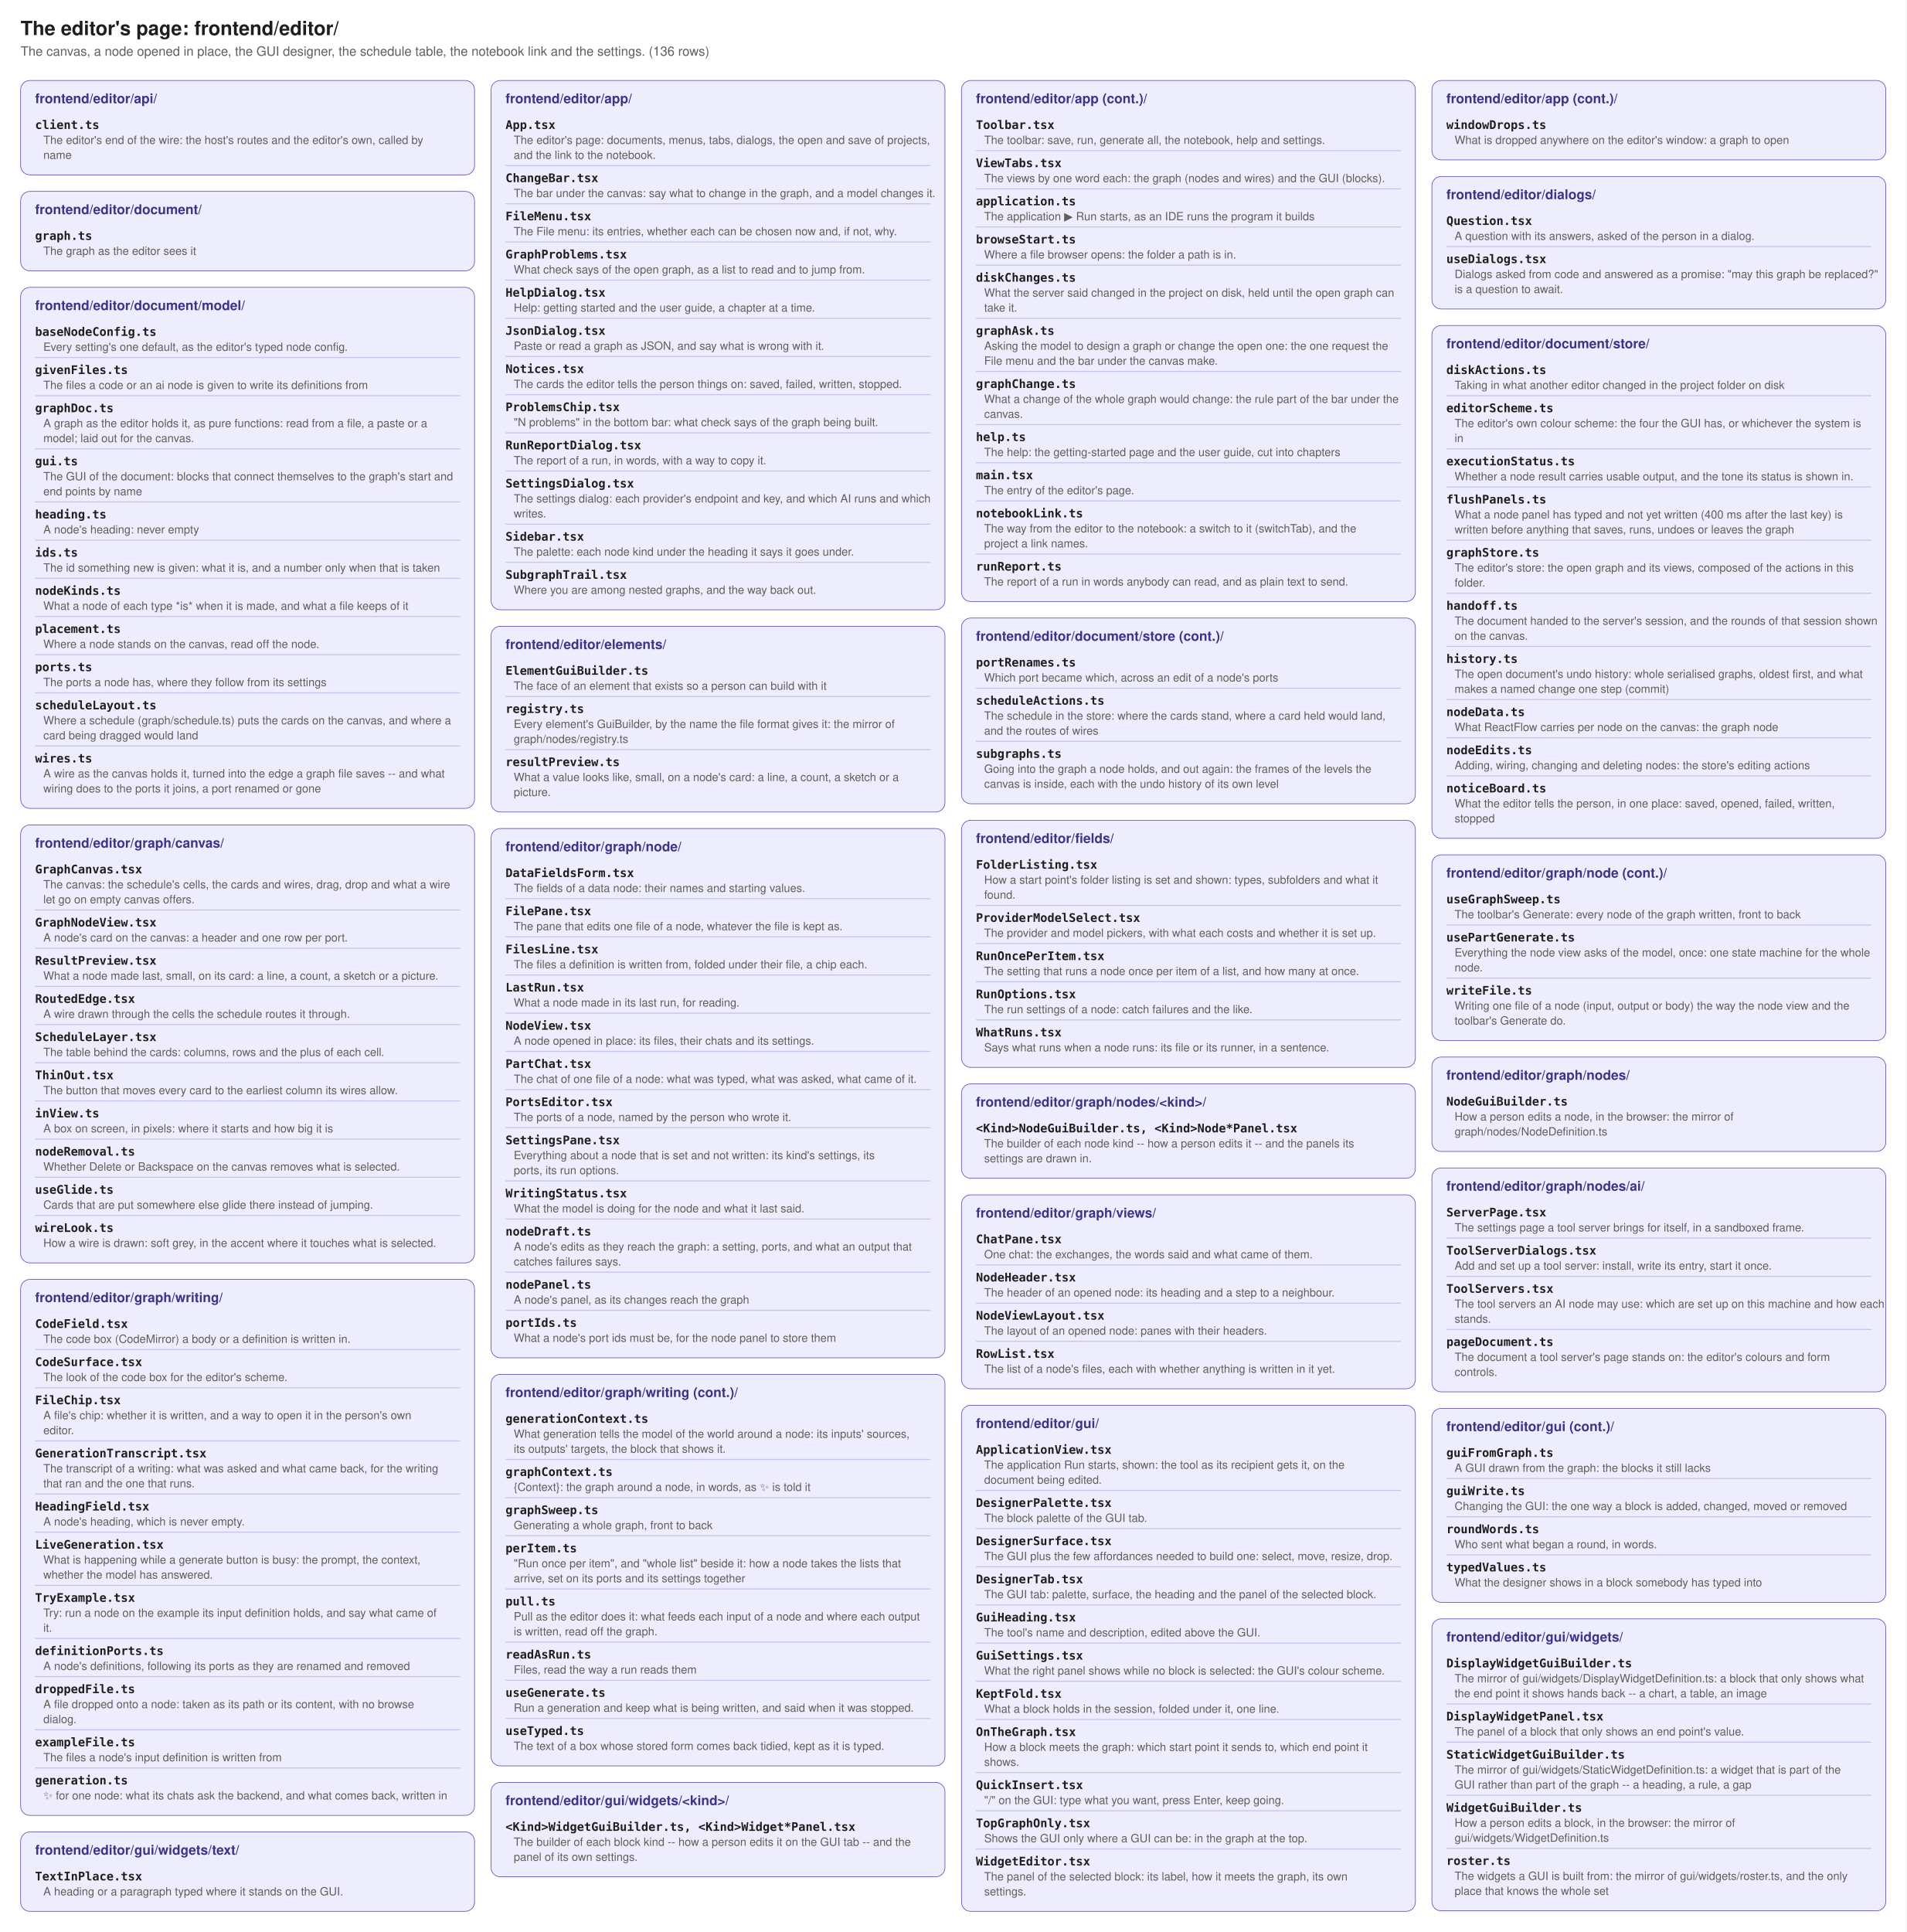
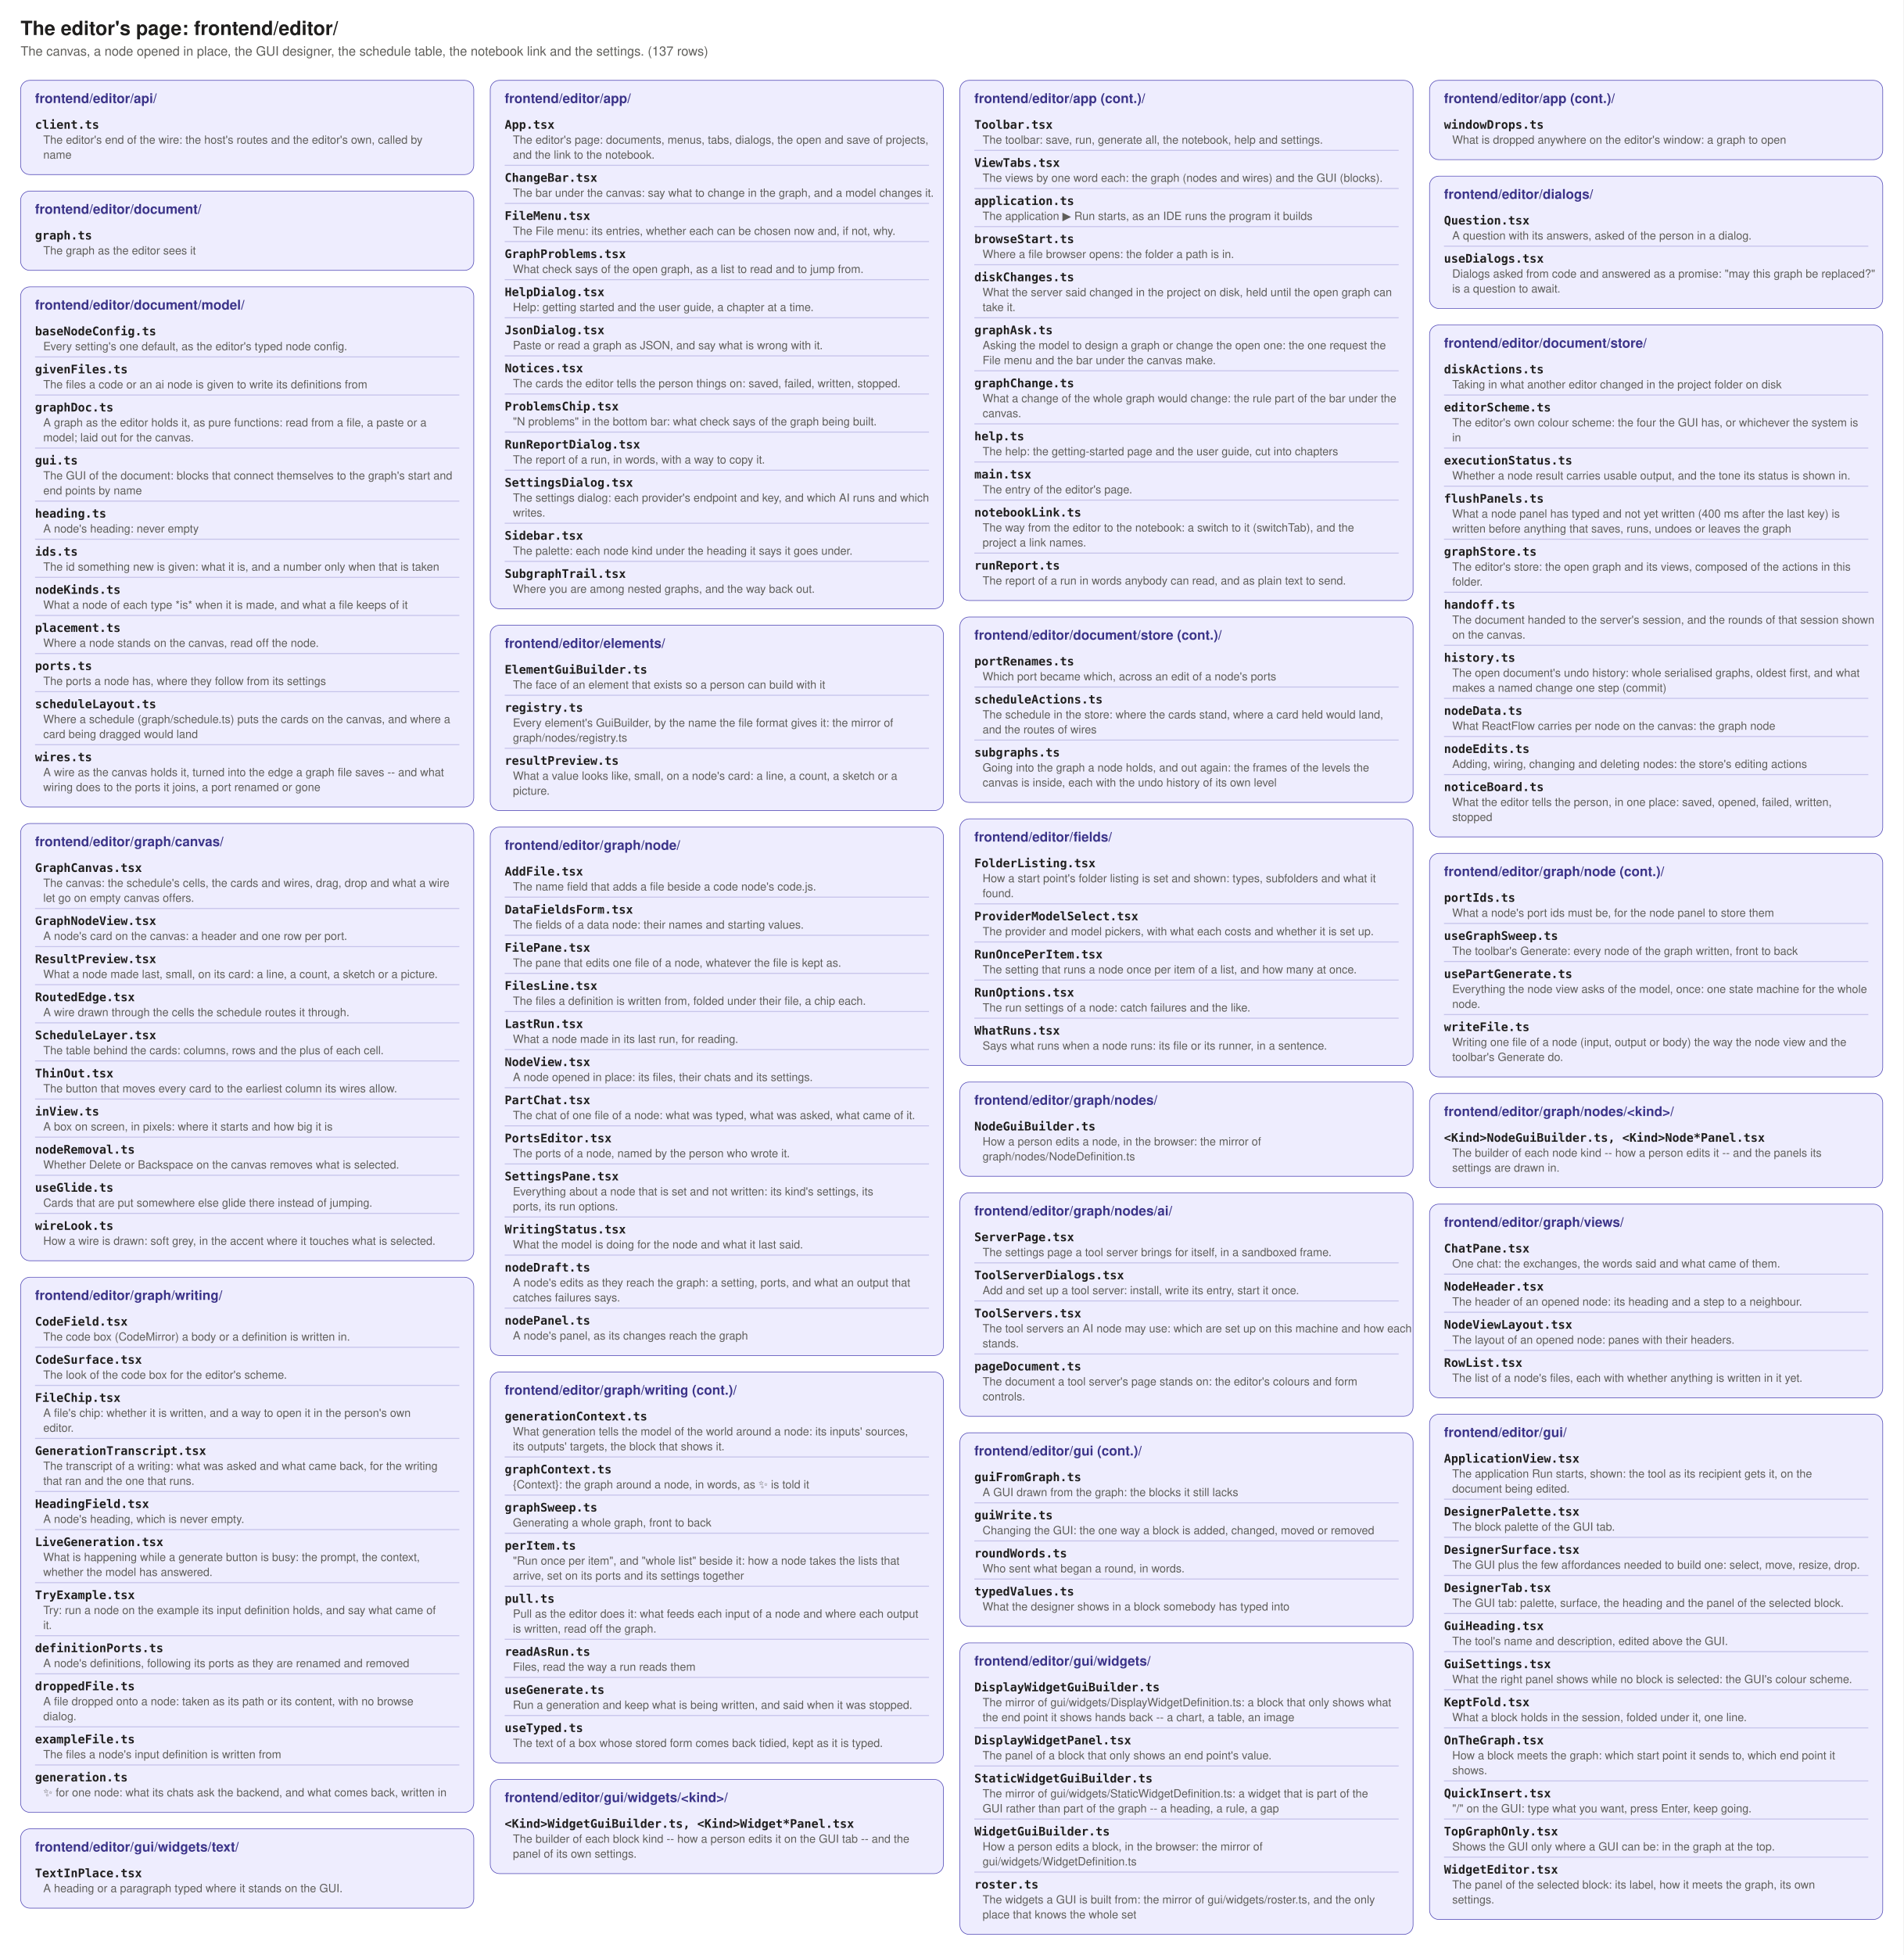
- <svg xmlns="http://www.w3.org/2000/svg" width="1848" viewBox="0 0 1848 1872.5" role="img">
+ <svg xmlns="http://www.w3.org/2000/svg" width="1848" viewBox="0 0 1848 1898" role="img">
  <style>svg{font-family:Segoe UI,Helvetica,Arial,sans-serif}.bg{fill:#ffffff}.h{font-size:19px;font-weight:600;fill:#1f1e1d}.n{font-size:12.5px;fill:#5f5e5a}.d{font-size:13px;font-weight:600;fill:#3C3489}.f{font-family:Consolas,Menlo,monospace;font-size:11.5px;font-weight:600;fill:#1f1e1d}.r{font-size:11px;fill:#5f5e5a}.box{fill:#EEEDFE;stroke:#534AB7;stroke-width:.6}.row{stroke:#534AB7;stroke-opacity:.25}@media (prefers-color-scheme:dark){.bg{fill:#1c1c1a}.h,.f{fill:#e8e6dc}.n,.r{fill:#b4b2a9}.d{fill:#CECBF6}.box{fill:#262624;stroke:#AFA9EC}.row{stroke:#AFA9EC}}</style>
-   <rect class="bg" width="1848" height="1872.5" />
+   <rect class="bg" width="1848" height="1898" />
  <text class="h" x="20" y="34">The editor's page: frontend/editor/</text>
-   <text class="n" x="20" y="54">The canvas, a node opened in place, the GUI designer, the schedule table, the notebook link and the settings. (136 rows)</text>
+   <text class="n" x="20" y="54">The canvas, a node opened in place, the GUI designer, the schedule table, the notebook link and the settings. (137 rows)</text>
  <g>
    <rect class="box" x="20" y="78" width="440" height="91.5" rx="9" />
    <text class="d" x="34" y="100">frontend/editor/api/</text>
    <text class="f" x="34" y="125">client.ts</text>
    <text class="r" x="42" y="139.5">The editor's end of the wire: the host's routes and the editor's own, called by</text>
    <text class="r" x="42" y="154">name</text>
  </g>
  <g>
    <rect class="box" x="476" y="78" width="440" height="513" rx="9" />
    <text class="d" x="490" y="100">frontend/editor/app/</text>
    <text class="f" x="490" y="125">App.tsx</text>
    <text class="r" x="498" y="139.5">The editor's page: documents, menus, tabs, dialogs, the open and save of projects,</text>
    <text class="r" x="498" y="154">and the link to the notebook.</text>
    <line class="row" x1="490" x2="902" y1="160.5" y2="160.5" />
    <text class="f" x="490" y="176.5">ChangeBar.tsx</text>
    <text class="r" x="498" y="191">The bar under the canvas: say what to change in the graph, and a model changes it.</text>
    <line class="row" x1="490" x2="902" y1="197.5" y2="197.5" />
    <text class="f" x="490" y="213.5">FileMenu.tsx</text>
    <text class="r" x="498" y="228">The File menu: its entries, whether each can be chosen now and, if not, why.</text>
    <line class="row" x1="490" x2="902" y1="234.5" y2="234.5" />
    <text class="f" x="490" y="250.5">GraphProblems.tsx</text>
    <text class="r" x="498" y="265">What check says of the open graph, as a list to read and to jump from.</text>
    <line class="row" x1="490" x2="902" y1="271.5" y2="271.5" />
    <text class="f" x="490" y="287.5">HelpDialog.tsx</text>
    <text class="r" x="498" y="302">Help: getting started and the user guide, a chapter at a time.</text>
    <line class="row" x1="490" x2="902" y1="308.5" y2="308.5" />
    <text class="f" x="490" y="324.5">JsonDialog.tsx</text>
    <text class="r" x="498" y="339">Paste or read a graph as JSON, and say what is wrong with it.</text>
    <line class="row" x1="490" x2="902" y1="345.5" y2="345.5" />
    <text class="f" x="490" y="361.5">Notices.tsx</text>
    <text class="r" x="498" y="376">The cards the editor tells the person things on: saved, failed, written, stopped.</text>
    <line class="row" x1="490" x2="902" y1="382.5" y2="382.5" />
    <text class="f" x="490" y="398.5">ProblemsChip.tsx</text>
    <text class="r" x="498" y="413">"N problems" in the bottom bar: what check says of the graph being built.</text>
    <line class="row" x1="490" x2="902" y1="419.5" y2="419.5" />
    <text class="f" x="490" y="435.5">RunReportDialog.tsx</text>
    <text class="r" x="498" y="450">The report of a run, in words, with a way to copy it.</text>
    <line class="row" x1="490" x2="902" y1="456.5" y2="456.5" />
    <text class="f" x="490" y="472.5">SettingsDialog.tsx</text>
    <text class="r" x="498" y="487">The settings dialog: each provider's endpoint and key, and which AI runs and which</text>
    <text class="r" x="498" y="501.5">writes.</text>
    <line class="row" x1="490" x2="902" y1="508" y2="508" />
    <text class="f" x="490" y="524">Sidebar.tsx</text>
    <text class="r" x="498" y="538.5">The palette: each node kind under the heading it says it goes under.</text>
    <line class="row" x1="490" x2="902" y1="545" y2="545" />
    <text class="f" x="490" y="561">SubgraphTrail.tsx</text>
    <text class="r" x="498" y="575.5">Where you are among nested graphs, and the way back out.</text>
  </g>
  <g>
    <rect class="box" x="932" y="78" width="440" height="505" rx="9" />
    <text class="d" x="946" y="100">frontend/editor/app (cont.)/</text>
    <text class="f" x="946" y="125">Toolbar.tsx</text>
    <text class="r" x="954" y="139.5">The toolbar: save, run, generate all, the notebook, help and settings.</text>
    <line class="row" x1="946" x2="1358" y1="146" y2="146" />
    <text class="f" x="946" y="162">ViewTabs.tsx</text>
    <text class="r" x="954" y="176.5">The views by one word each: the graph (nodes and wires) and the GUI (blocks).</text>
    <line class="row" x1="946" x2="1358" y1="183" y2="183" />
    <text class="f" x="946" y="199">application.ts</text>
    <text class="r" x="954" y="213.5">The application ▶ Run starts, as an IDE runs the program it builds</text>
    <line class="row" x1="946" x2="1358" y1="220" y2="220" />
    <text class="f" x="946" y="236">browseStart.ts</text>
    <text class="r" x="954" y="250.5">Where a file browser opens: the folder a path is in.</text>
    <line class="row" x1="946" x2="1358" y1="257" y2="257" />
    <text class="f" x="946" y="273">diskChanges.ts</text>
    <text class="r" x="954" y="287.5">What the server said changed in the project on disk, held until the open graph can</text>
    <text class="r" x="954" y="302">take it.</text>
    <line class="row" x1="946" x2="1358" y1="308.5" y2="308.5" />
    <text class="f" x="946" y="324.5">graphAsk.ts</text>
    <text class="r" x="954" y="339">Asking the model to design a graph or change the open one: the one request the</text>
    <text class="r" x="954" y="353.5">File menu and the bar under the canvas make.</text>
    <line class="row" x1="946" x2="1358" y1="360" y2="360" />
    <text class="f" x="946" y="376">graphChange.ts</text>
    <text class="r" x="954" y="390.5">What a change of the whole graph would change: the rule part of the bar under the</text>
    <text class="r" x="954" y="405">canvas.</text>
    <line class="row" x1="946" x2="1358" y1="411.5" y2="411.5" />
    <text class="f" x="946" y="427.5">help.ts</text>
    <text class="r" x="954" y="442">The help: the getting-started page and the user guide, cut into chapters</text>
    <line class="row" x1="946" x2="1358" y1="448.5" y2="448.5" />
    <text class="f" x="946" y="464.5">main.tsx</text>
    <text class="r" x="954" y="479">The entry of the editor's page.</text>
    <line class="row" x1="946" x2="1358" y1="485.5" y2="485.5" />
    <text class="f" x="946" y="501.5">notebookLink.ts</text>
    <text class="r" x="954" y="516">The way from the editor to the notebook: a switch to it (switchTab), and the</text>
    <text class="r" x="954" y="530.5">project a link names.</text>
    <line class="row" x1="946" x2="1358" y1="537" y2="537" />
    <text class="f" x="946" y="553">runReport.ts</text>
    <text class="r" x="954" y="567.5">The report of a run in words anybody can read, and as plain text to send.</text>
  </g>
  <g>
    <rect class="box" x="1388" y="78" width="440" height="77" rx="9" />
    <text class="d" x="1402" y="100">frontend/editor/app (cont.)/</text>
    <text class="f" x="1402" y="125">windowDrops.ts</text>
    <text class="r" x="1410" y="139.5">What is dropped anywhere on the editor's window: a graph to open</text>
  </g>
  <g>
    <rect class="box" x="1388" y="171" width="440" height="128.5" rx="9" />
    <text class="d" x="1402" y="193">frontend/editor/dialogs/</text>
    <text class="f" x="1402" y="218">Question.tsx</text>
    <text class="r" x="1410" y="232.5">A question with its answers, asked of the person in a dialog.</text>
    <line class="row" x1="1402" x2="1814" y1="239" y2="239" />
    <text class="f" x="1402" y="255">useDialogs.tsx</text>
    <text class="r" x="1410" y="269.5">Dialogs asked from code and answered as a promise: "may this graph be replaced?"</text>
    <text class="r" x="1410" y="284">is a question to await.</text>
  </g>
  <g>
    <rect class="box" x="20" y="185.5" width="440" height="77" rx="9" />
    <text class="d" x="34" y="207.5">frontend/editor/document/</text>
    <text class="f" x="34" y="232.5">graph.ts</text>
    <text class="r" x="42" y="247">The graph as the editor sees it</text>
  </g>
  <g>
    <rect class="box" x="20" y="278.5" width="440" height="505" rx="9" />
    <text class="d" x="34" y="300.5">frontend/editor/document/model/</text>
    <text class="f" x="34" y="325.5">baseNodeConfig.ts</text>
    <text class="r" x="42" y="340">Every setting's one default, as the editor's typed node config.</text>
    <line class="row" x1="34" x2="446" y1="346.5" y2="346.5" />
    <text class="f" x="34" y="362.5">givenFiles.ts</text>
    <text class="r" x="42" y="377">The files a code or an ai node is given to write its definitions from</text>
    <line class="row" x1="34" x2="446" y1="383.5" y2="383.5" />
    <text class="f" x="34" y="399.5">graphDoc.ts</text>
    <text class="r" x="42" y="414">A graph as the editor holds it, as pure functions: read from a file, a paste or a</text>
    <text class="r" x="42" y="428.5">model; laid out for the canvas.</text>
    <line class="row" x1="34" x2="446" y1="435" y2="435" />
    <text class="f" x="34" y="451">gui.ts</text>
    <text class="r" x="42" y="465.5">The GUI of the document: blocks that connect themselves to the graph's start and</text>
    <text class="r" x="42" y="480">end points by name</text>
    <line class="row" x1="34" x2="446" y1="486.5" y2="486.5" />
    <text class="f" x="34" y="502.5">heading.ts</text>
    <text class="r" x="42" y="517">A node's heading: never empty</text>
    <line class="row" x1="34" x2="446" y1="523.5" y2="523.5" />
    <text class="f" x="34" y="539.5">ids.ts</text>
    <text class="r" x="42" y="554">The id something new is given: what it is, and a number only when that is taken</text>
    <line class="row" x1="34" x2="446" y1="560.5" y2="560.5" />
    <text class="f" x="34" y="576.5">nodeKinds.ts</text>
    <text class="r" x="42" y="591">What a node of each type *is* when it is made, and what a file keeps of it</text>
    <line class="row" x1="34" x2="446" y1="597.5" y2="597.5" />
    <text class="f" x="34" y="613.5">placement.ts</text>
    <text class="r" x="42" y="628">Where a node stands on the canvas, read off the node.</text>
    <line class="row" x1="34" x2="446" y1="634.5" y2="634.5" />
    <text class="f" x="34" y="650.5">ports.ts</text>
    <text class="r" x="42" y="665">The ports a node has, where they follow from its settings</text>
    <line class="row" x1="34" x2="446" y1="671.5" y2="671.5" />
    <text class="f" x="34" y="687.5">scheduleLayout.ts</text>
    <text class="r" x="42" y="702">Where a schedule (graph/schedule.ts) puts the cards on the canvas, and where a</text>
    <text class="r" x="42" y="716.5">card being dragged would land</text>
    <line class="row" x1="34" x2="446" y1="723" y2="723" />
    <text class="f" x="34" y="739">wires.ts</text>
    <text class="r" x="42" y="753.5">A wire as the canvas holds it, turned into the edge a graph file saves -- and what</text>
    <text class="r" x="42" y="768">wiring does to the ports it joins, a port renamed or gone</text>
  </g>
  <g>
    <rect class="box" x="1388" y="315.5" width="440" height="497" rx="9" />
    <text class="d" x="1402" y="337.5">frontend/editor/document/store/</text>
    <text class="f" x="1402" y="362.5">diskActions.ts</text>
    <text class="r" x="1410" y="377">Taking in what another editor changed in the project folder on disk</text>
    <line class="row" x1="1402" x2="1814" y1="383.5" y2="383.5" />
    <text class="f" x="1402" y="399.5">editorScheme.ts</text>
    <text class="r" x="1410" y="414">The editor's own colour scheme: the four the GUI has, or whichever the system is</text>
    <text class="r" x="1410" y="428.5">in</text>
    <line class="row" x1="1402" x2="1814" y1="435" y2="435" />
    <text class="f" x="1402" y="451">executionStatus.ts</text>
    <text class="r" x="1410" y="465.5">Whether a node result carries usable output, and the tone its status is shown in.</text>
    <line class="row" x1="1402" x2="1814" y1="472" y2="472" />
    <text class="f" x="1402" y="488">flushPanels.ts</text>
    <text class="r" x="1410" y="502.5">What a node panel has typed and not yet written (400 ms after the last key) is</text>
    <text class="r" x="1410" y="517">written before anything that saves, runs, undoes or leaves the graph</text>
    <line class="row" x1="1402" x2="1814" y1="523.5" y2="523.5" />
    <text class="f" x="1402" y="539.5">graphStore.ts</text>
    <text class="r" x="1410" y="554">The editor's store: the open graph and its views, composed of the actions in this</text>
    <text class="r" x="1410" y="568.5">folder.</text>
    <line class="row" x1="1402" x2="1814" y1="575" y2="575" />
    <text class="f" x="1402" y="591">handoff.ts</text>
    <text class="r" x="1410" y="605.5">The document handed to the server's session, and the rounds of that session shown</text>
    <text class="r" x="1410" y="620">on the canvas.</text>
    <line class="row" x1="1402" x2="1814" y1="626.5" y2="626.5" />
    <text class="f" x="1402" y="642.5">history.ts</text>
    <text class="r" x="1410" y="657">The open document's undo history: whole serialised graphs, oldest first, and what</text>
    <text class="r" x="1410" y="671.5">makes a named change one step (commit)</text>
    <line class="row" x1="1402" x2="1814" y1="678" y2="678" />
    <text class="f" x="1402" y="694">nodeData.ts</text>
    <text class="r" x="1410" y="708.5">What ReactFlow carries per node on the canvas: the graph node</text>
    <line class="row" x1="1402" x2="1814" y1="715" y2="715" />
    <text class="f" x="1402" y="731">nodeEdits.ts</text>
    <text class="r" x="1410" y="745.5">Adding, wiring, changing and deleting nodes: the store's editing actions</text>
    <line class="row" x1="1402" x2="1814" y1="752" y2="752" />
    <text class="f" x="1402" y="768">noticeBoard.ts</text>
    <text class="r" x="1410" y="782.5">What the editor tells the person, in one place: saved, opened, failed, written,</text>
    <text class="r" x="1410" y="797">stopped</text>
  </g>
  <g>
    <rect class="box" x="932" y="599" width="440" height="180" rx="9" />
    <text class="d" x="946" y="621">frontend/editor/document/store (cont.)/</text>
    <text class="f" x="946" y="646">portRenames.ts</text>
    <text class="r" x="954" y="660.5">Which port became which, across an edit of a node's ports</text>
    <line class="row" x1="946" x2="1358" y1="667" y2="667" />
    <text class="f" x="946" y="683">scheduleActions.ts</text>
    <text class="r" x="954" y="697.5">The schedule in the store: where the cards stand, where a card held would land,</text>
    <text class="r" x="954" y="712">and the routes of wires</text>
    <line class="row" x1="946" x2="1358" y1="718.5" y2="718.5" />
    <text class="f" x="946" y="734.5">subgraphs.ts</text>
    <text class="r" x="954" y="749">Going into the graph a node holds, and out again: the frames of the levels the</text>
    <text class="r" x="954" y="763.5">canvas is inside, each with the undo history of its own level</text>
  </g>
  <g>
    <rect class="box" x="476" y="607" width="440" height="180" rx="9" />
    <text class="d" x="490" y="629">frontend/editor/elements/</text>
    <text class="f" x="490" y="654">ElementGuiBuilder.ts</text>
    <text class="r" x="498" y="668.5">The face of an element that exists so a person can build with it</text>
    <line class="row" x1="490" x2="902" y1="675" y2="675" />
    <text class="f" x="490" y="691">registry.ts</text>
    <text class="r" x="498" y="705.5">Every element's GuiBuilder, by the name the file format gives it: the mirror of</text>
    <text class="r" x="498" y="720">graph/nodes/registry.ts</text>
    <line class="row" x1="490" x2="902" y1="726.5" y2="726.5" />
    <text class="f" x="490" y="742.5">resultPreview.ts</text>
    <text class="r" x="498" y="757">What a value looks like, small, on a node's card: a line, a count, a sketch or a</text>
    <text class="r" x="498" y="771.5">picture.</text>
  </g>
  <g>
    <rect class="box" x="932" y="795" width="440" height="239.5" rx="9" />
    <text class="d" x="946" y="817">frontend/editor/fields/</text>
    <text class="f" x="946" y="842">FolderListing.tsx</text>
    <text class="r" x="954" y="856.5">How a start point's folder listing is set and shown: types, subfolders and what it</text>
    <text class="r" x="954" y="871">found.</text>
    <line class="row" x1="946" x2="1358" y1="877.5" y2="877.5" />
    <text class="f" x="946" y="893.5">ProviderModelSelect.tsx</text>
    <text class="r" x="954" y="908">The provider and model pickers, with what each costs and whether it is set up.</text>
    <line class="row" x1="946" x2="1358" y1="914.5" y2="914.5" />
    <text class="f" x="946" y="930.5">RunOncePerItem.tsx</text>
    <text class="r" x="954" y="945">The setting that runs a node once per item of a list, and how many at once.</text>
    <line class="row" x1="946" x2="1358" y1="951.5" y2="951.5" />
    <text class="f" x="946" y="967.5">RunOptions.tsx</text>
    <text class="r" x="954" y="982">The run settings of a node: catch failures and the like.</text>
    <line class="row" x1="946" x2="1358" y1="988.5" y2="988.5" />
    <text class="f" x="946" y="1004.5">WhatRuns.tsx</text>
    <text class="r" x="954" y="1019">Says what runs when a node runs: its file or its runner, in a sentence.</text>
  </g>
  <g>
    <rect class="box" x="20" y="799.5" width="440" height="424.5" rx="9" />
    <text class="d" x="34" y="821.5">frontend/editor/graph/canvas/</text>
    <text class="f" x="34" y="846.5">GraphCanvas.tsx</text>
    <text class="r" x="42" y="861">The canvas: the schedule's cells, the cards and wires, drag, drop and what a wire</text>
    <text class="r" x="42" y="875.5">let go on empty canvas offers.</text>
    <line class="row" x1="34" x2="446" y1="882" y2="882" />
    <text class="f" x="34" y="898">GraphNodeView.tsx</text>
    <text class="r" x="42" y="912.5">A node's card on the canvas: a header and one row per port.</text>
    <line class="row" x1="34" x2="446" y1="919" y2="919" />
    <text class="f" x="34" y="935">ResultPreview.tsx</text>
    <text class="r" x="42" y="949.5">What a node made last, small, on its card: a line, a count, a sketch or a picture.</text>
    <line class="row" x1="34" x2="446" y1="956" y2="956" />
    <text class="f" x="34" y="972">RoutedEdge.tsx</text>
    <text class="r" x="42" y="986.5">A wire drawn through the cells the schedule routes it through.</text>
    <line class="row" x1="34" x2="446" y1="993" y2="993" />
    <text class="f" x="34" y="1009">ScheduleLayer.tsx</text>
    <text class="r" x="42" y="1023.5">The table behind the cards: columns, rows and the plus of each cell.</text>
    <line class="row" x1="34" x2="446" y1="1030" y2="1030" />
    <text class="f" x="34" y="1046">ThinOut.tsx</text>
    <text class="r" x="42" y="1060.5">The button that moves every card to the earliest column its wires allow.</text>
    <line class="row" x1="34" x2="446" y1="1067" y2="1067" />
    <text class="f" x="34" y="1083">inView.ts</text>
    <text class="r" x="42" y="1097.5">A box on screen, in pixels: where it starts and how big it is</text>
    <line class="row" x1="34" x2="446" y1="1104" y2="1104" />
    <text class="f" x="34" y="1120">nodeRemoval.ts</text>
    <text class="r" x="42" y="1134.5">Whether Delete or Backspace on the canvas removes what is selected.</text>
    <line class="row" x1="34" x2="446" y1="1141" y2="1141" />
    <text class="f" x="34" y="1157">useGlide.ts</text>
    <text class="r" x="42" y="1171.5">Cards that are put somewhere else glide there instead of jumping.</text>
    <line class="row" x1="34" x2="446" y1="1178" y2="1178" />
    <text class="f" x="34" y="1194">wireLook.ts</text>
    <text class="r" x="42" y="1208.5">How a wire is drawn: soft grey, in the accent where it touches what is selected.</text>
  </g>
  <g>
    <rect class="box" x="476" y="803" width="440" height="513" rx="9" />
    <text class="d" x="490" y="825">frontend/editor/graph/node/</text>
-     <text class="f" x="490" y="850">DataFieldsForm.tsx</text>
-     <text class="r" x="498" y="864.5">The fields of a data node: their names and starting values.</text>
+     <text class="f" x="490" y="850">AddFile.tsx</text>
+     <text class="r" x="498" y="864.5">The name field that adds a file beside a code node's code.js.</text>
    <line class="row" x1="490" x2="902" y1="871" y2="871" />
-     <text class="f" x="490" y="887">FilePane.tsx</text>
-     <text class="r" x="498" y="901.5">The pane that edits one file of a node, whatever the file is kept as.</text>
+     <text class="f" x="490" y="887">DataFieldsForm.tsx</text>
+     <text class="r" x="498" y="901.5">The fields of a data node: their names and starting values.</text>
    <line class="row" x1="490" x2="902" y1="908" y2="908" />
-     <text class="f" x="490" y="924">FilesLine.tsx</text>
-     <text class="r" x="498" y="938.5">The files a definition is written from, folded under their file, a chip each.</text>
+     <text class="f" x="490" y="924">FilePane.tsx</text>
+     <text class="r" x="498" y="938.5">The pane that edits one file of a node, whatever the file is kept as.</text>
    <line class="row" x1="490" x2="902" y1="945" y2="945" />
-     <text class="f" x="490" y="961">LastRun.tsx</text>
-     <text class="r" x="498" y="975.5">What a node made in its last run, for reading.</text>
+     <text class="f" x="490" y="961">FilesLine.tsx</text>
+     <text class="r" x="498" y="975.5">The files a definition is written from, folded under their file, a chip each.</text>
    <line class="row" x1="490" x2="902" y1="982" y2="982" />
-     <text class="f" x="490" y="998">NodeView.tsx</text>
-     <text class="r" x="498" y="1012.5">A node opened in place: its files, their chats and its settings.</text>
+     <text class="f" x="490" y="998">LastRun.tsx</text>
+     <text class="r" x="498" y="1012.5">What a node made in its last run, for reading.</text>
    <line class="row" x1="490" x2="902" y1="1019" y2="1019" />
-     <text class="f" x="490" y="1035">PartChat.tsx</text>
-     <text class="r" x="498" y="1049.5">The chat of one file of a node: what was typed, what was asked, what came of it.</text>
+     <text class="f" x="490" y="1035">NodeView.tsx</text>
+     <text class="r" x="498" y="1049.5">A node opened in place: its files, their chats and its settings.</text>
    <line class="row" x1="490" x2="902" y1="1056" y2="1056" />
-     <text class="f" x="490" y="1072">PortsEditor.tsx</text>
-     <text class="r" x="498" y="1086.5">The ports of a node, named by the person who wrote it.</text>
+     <text class="f" x="490" y="1072">PartChat.tsx</text>
+     <text class="r" x="498" y="1086.5">The chat of one file of a node: what was typed, what was asked, what came of it.</text>
    <line class="row" x1="490" x2="902" y1="1093" y2="1093" />
-     <text class="f" x="490" y="1109">SettingsPane.tsx</text>
-     <text class="r" x="498" y="1123.5">Everything about a node that is set and not written: its kind's settings, its</text>
-     <text class="r" x="498" y="1138">ports, its run options.</text>
-     <line class="row" x1="490" x2="902" y1="1144.5" y2="1144.5" />
-     <text class="f" x="490" y="1160.5">WritingStatus.tsx</text>
-     <text class="r" x="498" y="1175">What the model is doing for the node and what it last said.</text>
+     <text class="f" x="490" y="1109">PortsEditor.tsx</text>
+     <text class="r" x="498" y="1123.5">The ports of a node, named by the person who wrote it.</text>
+     <line class="row" x1="490" x2="902" y1="1130" y2="1130" />
+     <text class="f" x="490" y="1146">SettingsPane.tsx</text>
+     <text class="r" x="498" y="1160.5">Everything about a node that is set and not written: its kind's settings, its</text>
+     <text class="r" x="498" y="1175">ports, its run options.</text>
    <line class="row" x1="490" x2="902" y1="1181.5" y2="1181.5" />
-     <text class="f" x="490" y="1197.5">nodeDraft.ts</text>
-     <text class="r" x="498" y="1212">A node's edits as they reach the graph: a setting, ports, and what an output that</text>
-     <text class="r" x="498" y="1226.5">catches failures says.</text>
-     <line class="row" x1="490" x2="902" y1="1233" y2="1233" />
-     <text class="f" x="490" y="1249">nodePanel.ts</text>
-     <text class="r" x="498" y="1263.5">A node's panel, as its changes reach the graph</text>
+     <text class="f" x="490" y="1197.5">WritingStatus.tsx</text>
+     <text class="r" x="498" y="1212">What the model is doing for the node and what it last said.</text>
+     <line class="row" x1="490" x2="902" y1="1218.5" y2="1218.5" />
+     <text class="f" x="490" y="1234.5">nodeDraft.ts</text>
+     <text class="r" x="498" y="1249">A node's edits as they reach the graph: a setting, ports, and what an output that</text>
+     <text class="r" x="498" y="1263.5">catches failures says.</text>
    <line class="row" x1="490" x2="902" y1="1270" y2="1270" />
-     <text class="f" x="490" y="1286">portIds.ts</text>
-     <text class="r" x="498" y="1300.5">What a node's port ids must be, for the node panel to store them</text>
-   </g>
-   <g>
-     <rect class="box" x="1388" y="828.5" width="440" height="180" rx="9" />
+     <text class="f" x="490" y="1286">nodePanel.ts</text>
+     <text class="r" x="498" y="1300.5">A node's panel, as its changes reach the graph</text>
+   </g>
+   <g>
+     <rect class="box" x="1388" y="828.5" width="440" height="217" rx="9" />
    <text class="d" x="1402" y="850.5">frontend/editor/graph/node (cont.)/</text>
-     <text class="f" x="1402" y="875.5">useGraphSweep.ts</text>
-     <text class="r" x="1410" y="890">The toolbar's Generate: every node of the graph written, front to back</text>
+     <text class="f" x="1402" y="875.5">portIds.ts</text>
+     <text class="r" x="1410" y="890">What a node's port ids must be, for the node panel to store them</text>
    <line class="row" x1="1402" x2="1814" y1="896.5" y2="896.5" />
-     <text class="f" x="1402" y="912.5">usePartGenerate.ts</text>
-     <text class="r" x="1410" y="927">Everything the node view asks of the model, once: one state machine for the whole</text>
-     <text class="r" x="1410" y="941.5">node.</text>
-     <line class="row" x1="1402" x2="1814" y1="948" y2="948" />
-     <text class="f" x="1402" y="964">writeFile.ts</text>
-     <text class="r" x="1410" y="978.5">Writing one file of a node (input, output or body) the way the node view and the</text>
-     <text class="r" x="1410" y="993">toolbar's Generate do.</text>
-   </g>
-   <g>
-     <rect class="box" x="1388" y="1024.5" width="440" height="91.5" rx="9" />
-     <text class="d" x="1402" y="1046.5">frontend/editor/graph/nodes/</text>
-     <text class="f" x="1402" y="1071.5">NodeGuiBuilder.ts</text>
-     <text class="r" x="1410" y="1086">How a person edits a node, in the browser: the mirror of</text>
-     <text class="r" x="1410" y="1100.5">graph/nodes/NodeDefinition.ts</text>
+     <text class="f" x="1402" y="912.5">useGraphSweep.ts</text>
+     <text class="r" x="1410" y="927">The toolbar's Generate: every node of the graph written, front to back</text>
+     <line class="row" x1="1402" x2="1814" y1="933.5" y2="933.5" />
+     <text class="f" x="1402" y="949.5">usePartGenerate.ts</text>
+     <text class="r" x="1410" y="964">Everything the node view asks of the model, once: one state machine for the whole</text>
+     <text class="r" x="1410" y="978.5">node.</text>
+     <line class="row" x1="1402" x2="1814" y1="985" y2="985" />
+     <text class="f" x="1402" y="1001">writeFile.ts</text>
+     <text class="r" x="1410" y="1015.5">Writing one file of a node (input, output or body) the way the node view and the</text>
+     <text class="r" x="1410" y="1030">toolbar's Generate do.</text>
  </g>
  <g>
    <rect class="box" x="932" y="1050.5" width="440" height="91.5" rx="9" />
-     <text class="d" x="946" y="1072.5">frontend/editor/graph/nodes/&lt;kind&gt;/</text>
-     <text class="f" x="946" y="1097.5">&lt;Kind&gt;NodeGuiBuilder.ts, &lt;Kind&gt;Node*Panel.tsx</text>
-     <text class="r" x="954" y="1112">The builder of each node kind -- how a person edits it -- and the panels its</text>
-     <text class="r" x="954" y="1126.5">settings are drawn in.</text>
-   </g>
-   <g>
-     <rect class="box" x="1388" y="1132" width="440" height="217" rx="9" />
-     <text class="d" x="1402" y="1154">frontend/editor/graph/nodes/ai/</text>
-     <text class="f" x="1402" y="1179">ServerPage.tsx</text>
-     <text class="r" x="1410" y="1193.5">The settings page a tool server brings for itself, in a sandboxed frame.</text>
-     <line class="row" x1="1402" x2="1814" y1="1200" y2="1200" />
-     <text class="f" x="1402" y="1216">ToolServerDialogs.tsx</text>
-     <text class="r" x="1410" y="1230.5">Add and set up a tool server: install, write its entry, start it once.</text>
+     <text class="d" x="946" y="1072.5">frontend/editor/graph/nodes/</text>
+     <text class="f" x="946" y="1097.5">NodeGuiBuilder.ts</text>
+     <text class="r" x="954" y="1112">How a person edits a node, in the browser: the mirror of</text>
+     <text class="r" x="954" y="1126.5">graph/nodes/NodeDefinition.ts</text>
+   </g>
+   <g>
+     <rect class="box" x="1388" y="1061.5" width="440" height="91.5" rx="9" />
+     <text class="d" x="1402" y="1083.5">frontend/editor/graph/nodes/&lt;kind&gt;/</text>
+     <text class="f" x="1402" y="1108.5">&lt;Kind&gt;NodeGuiBuilder.ts, &lt;Kind&gt;Node*Panel.tsx</text>
+     <text class="r" x="1410" y="1123">The builder of each node kind -- how a person edits it -- and the panels its</text>
+     <text class="r" x="1410" y="1137.5">settings are drawn in.</text>
+   </g>
+   <g>
+     <rect class="box" x="932" y="1158" width="440" height="217" rx="9" />
+     <text class="d" x="946" y="1180">frontend/editor/graph/nodes/ai/</text>
+     <text class="f" x="946" y="1205">ServerPage.tsx</text>
+     <text class="r" x="954" y="1219.5">The settings page a tool server brings for itself, in a sandboxed frame.</text>
+     <line class="row" x1="946" x2="1358" y1="1226" y2="1226" />
+     <text class="f" x="946" y="1242">ToolServerDialogs.tsx</text>
+     <text class="r" x="954" y="1256.5">Add and set up a tool server: install, write its entry, start it once.</text>
+     <line class="row" x1="946" x2="1358" y1="1263" y2="1263" />
+     <text class="f" x="946" y="1279">ToolServers.tsx</text>
+     <text class="r" x="954" y="1293.5">The tool servers an AI node may use: which are set up on this machine and how each</text>
+     <text class="r" x="954" y="1308">stands.</text>
+     <line class="row" x1="946" x2="1358" y1="1314.5" y2="1314.5" />
+     <text class="f" x="946" y="1330.5">pageDocument.ts</text>
+     <text class="r" x="954" y="1345">The document a tool server's page stands on: the editor's colours and form</text>
+     <text class="r" x="954" y="1359.5">controls.</text>
+   </g>
+   <g>
+     <rect class="box" x="1388" y="1169" width="440" height="188" rx="9" />
+     <text class="d" x="1402" y="1191">frontend/editor/graph/views/</text>
+     <text class="f" x="1402" y="1216">ChatPane.tsx</text>
+     <text class="r" x="1410" y="1230.5">One chat: the exchanges, the words said and what came of them.</text>
    <line class="row" x1="1402" x2="1814" y1="1237" y2="1237" />
-     <text class="f" x="1402" y="1253">ToolServers.tsx</text>
-     <text class="r" x="1410" y="1267.5">The tool servers an AI node may use: which are set up on this machine and how each</text>
-     <text class="r" x="1410" y="1282">stands.</text>
-     <line class="row" x1="1402" x2="1814" y1="1288.5" y2="1288.5" />
-     <text class="f" x="1402" y="1304.5">pageDocument.ts</text>
-     <text class="r" x="1410" y="1319">The document a tool server's page stands on: the editor's colours and form</text>
-     <text class="r" x="1410" y="1333.5">controls.</text>
-   </g>
-   <g>
-     <rect class="box" x="932" y="1158" width="440" height="188" rx="9" />
-     <text class="d" x="946" y="1180">frontend/editor/graph/views/</text>
-     <text class="f" x="946" y="1205">ChatPane.tsx</text>
-     <text class="r" x="954" y="1219.5">One chat: the exchanges, the words said and what came of them.</text>
-     <line class="row" x1="946" x2="1358" y1="1226" y2="1226" />
-     <text class="f" x="946" y="1242">NodeHeader.tsx</text>
-     <text class="r" x="954" y="1256.5">The header of an opened node: its heading and a step to a neighbour.</text>
-     <line class="row" x1="946" x2="1358" y1="1263" y2="1263" />
-     <text class="f" x="946" y="1279">NodeViewLayout.tsx</text>
-     <text class="r" x="954" y="1293.5">The layout of an opened node: panes with their headers.</text>
-     <line class="row" x1="946" x2="1358" y1="1300" y2="1300" />
-     <text class="f" x="946" y="1316">RowList.tsx</text>
-     <text class="r" x="954" y="1330.5">The list of a node's files, each with whether anything is written in it yet.</text>
+     <text class="f" x="1402" y="1253">NodeHeader.tsx</text>
+     <text class="r" x="1410" y="1267.5">The header of an opened node: its heading and a step to a neighbour.</text>
+     <line class="row" x1="1402" x2="1814" y1="1274" y2="1274" />
+     <text class="f" x="1402" y="1290">NodeViewLayout.tsx</text>
+     <text class="r" x="1410" y="1304.5">The layout of an opened node: panes with their headers.</text>
+     <line class="row" x1="1402" x2="1814" y1="1311" y2="1311" />
+     <text class="f" x="1402" y="1327">RowList.tsx</text>
+     <text class="r" x="1410" y="1341.5">The list of a node's files, each with whether anything is written in it yet.</text>
  </g>
  <g>
    <rect class="box" x="20" y="1240" width="440" height="519.5" rx="9" />
    <text class="d" x="34" y="1262">frontend/editor/graph/writing/</text>
    <text class="f" x="34" y="1287">CodeField.tsx</text>
    <text class="r" x="42" y="1301.5">The code box (CodeMirror) a body or a definition is written in.</text>
    <line class="row" x1="34" x2="446" y1="1308" y2="1308" />
    <text class="f" x="34" y="1324">CodeSurface.tsx</text>
    <text class="r" x="42" y="1338.5">The look of the code box for the editor's scheme.</text>
    <line class="row" x1="34" x2="446" y1="1345" y2="1345" />
    <text class="f" x="34" y="1361">FileChip.tsx</text>
    <text class="r" x="42" y="1375.5">A file's chip: whether it is written, and a way to open it in the person's own</text>
    <text class="r" x="42" y="1390">editor.</text>
    <line class="row" x1="34" x2="446" y1="1396.5" y2="1396.5" />
    <text class="f" x="34" y="1412.5">GenerationTranscript.tsx</text>
    <text class="r" x="42" y="1427">The transcript of a writing: what was asked and what came back, for the writing</text>
    <text class="r" x="42" y="1441.5">that ran and the one that runs.</text>
    <line class="row" x1="34" x2="446" y1="1448" y2="1448" />
    <text class="f" x="34" y="1464">HeadingField.tsx</text>
    <text class="r" x="42" y="1478.5">A node's heading, which is never empty.</text>
    <line class="row" x1="34" x2="446" y1="1485" y2="1485" />
    <text class="f" x="34" y="1501">LiveGeneration.tsx</text>
    <text class="r" x="42" y="1515.5">What is happening while a generate button is busy: the prompt, the context,</text>
    <text class="r" x="42" y="1530">whether the model has answered.</text>
    <line class="row" x1="34" x2="446" y1="1536.5" y2="1536.5" />
    <text class="f" x="34" y="1552.5">TryExample.tsx</text>
    <text class="r" x="42" y="1567">Try: run a node on the example its input definition holds, and say what came of</text>
    <text class="r" x="42" y="1581.5">it.</text>
    <line class="row" x1="34" x2="446" y1="1588" y2="1588" />
    <text class="f" x="34" y="1604">definitionPorts.ts</text>
    <text class="r" x="42" y="1618.5">A node's definitions, following its ports as they are renamed and removed</text>
    <line class="row" x1="34" x2="446" y1="1625" y2="1625" />
    <text class="f" x="34" y="1641">droppedFile.ts</text>
    <text class="r" x="42" y="1655.5">A file dropped onto a node: taken as its path or its content, with no browse</text>
    <text class="r" x="42" y="1670">dialog.</text>
    <line class="row" x1="34" x2="446" y1="1676.5" y2="1676.5" />
    <text class="f" x="34" y="1692.5">exampleFile.ts</text>
    <text class="r" x="42" y="1707">The files a node's input definition is written from</text>
    <line class="row" x1="34" x2="446" y1="1713.5" y2="1713.5" />
    <text class="f" x="34" y="1729.5">generation.ts</text>
    <text class="r" x="42" y="1744">✨ for one node: what its chats ask the backend, and what comes back, written in</text>
  </g>
  <g>
    <rect class="box" x="476" y="1332" width="440" height="379.5" rx="9" />
    <text class="d" x="490" y="1354">frontend/editor/graph/writing (cont.)/</text>
    <text class="f" x="490" y="1379">generationContext.ts</text>
    <text class="r" x="498" y="1393.5">What generation tells the model of the world around a node: its inputs' sources,</text>
    <text class="r" x="498" y="1408">its outputs' targets, the block that shows it.</text>
    <line class="row" x1="490" x2="902" y1="1414.5" y2="1414.5" />
    <text class="f" x="490" y="1430.5">graphContext.ts</text>
    <text class="r" x="498" y="1445">{Context}: the graph around a node, in words, as ✨ is told it</text>
    <line class="row" x1="490" x2="902" y1="1451.5" y2="1451.5" />
    <text class="f" x="490" y="1467.5">graphSweep.ts</text>
    <text class="r" x="498" y="1482">Generating a whole graph, front to back</text>
    <line class="row" x1="490" x2="902" y1="1488.5" y2="1488.5" />
    <text class="f" x="490" y="1504.5">perItem.ts</text>
    <text class="r" x="498" y="1519">"Run once per item", and "whole list" beside it: how a node takes the lists that</text>
    <text class="r" x="498" y="1533.5">arrive, set on its ports and its settings together</text>
    <line class="row" x1="490" x2="902" y1="1540" y2="1540" />
    <text class="f" x="490" y="1556">pull.ts</text>
    <text class="r" x="498" y="1570.5">Pull as the editor does it: what feeds each input of a node and where each output</text>
    <text class="r" x="498" y="1585">is written, read off the graph.</text>
    <line class="row" x1="490" x2="902" y1="1591.5" y2="1591.5" />
    <text class="f" x="490" y="1607.5">readAsRun.ts</text>
    <text class="r" x="498" y="1622">Files, read the way a run reads them</text>
    <line class="row" x1="490" x2="902" y1="1628.5" y2="1628.5" />
    <text class="f" x="490" y="1644.5">useGenerate.ts</text>
    <text class="r" x="498" y="1659">Run a generation and keep what is being written, and said when it was stopped.</text>
    <line class="row" x1="490" x2="902" y1="1665.5" y2="1665.5" />
    <text class="f" x="490" y="1681.5">useTyped.ts</text>
    <text class="r" x="498" y="1696">The text of a box whose stored form comes back tidied, kept as it is typed.</text>
  </g>
  <g>
-     <rect class="box" x="932" y="1362" width="440" height="490.5" rx="9" />
-     <text class="d" x="946" y="1384">frontend/editor/gui/</text>
-     <text class="f" x="946" y="1409">ApplicationView.tsx</text>
-     <text class="r" x="954" y="1423.5">The application Run starts, shown: the tool as its recipient gets it, on the</text>
-     <text class="r" x="954" y="1438">document being edited.</text>
-     <line class="row" x1="946" x2="1358" y1="1444.5" y2="1444.5" />
-     <text class="f" x="946" y="1460.5">DesignerPalette.tsx</text>
-     <text class="r" x="954" y="1475">The block palette of the GUI tab.</text>
-     <line class="row" x1="946" x2="1358" y1="1481.5" y2="1481.5" />
-     <text class="f" x="946" y="1497.5">DesignerSurface.tsx</text>
-     <text class="r" x="954" y="1512">The GUI plus the few affordances needed to build one: select, move, resize, drop.</text>
-     <line class="row" x1="946" x2="1358" y1="1518.5" y2="1518.5" />
-     <text class="f" x="946" y="1534.5">DesignerTab.tsx</text>
-     <text class="r" x="954" y="1549">The GUI tab: palette, surface, the heading and the panel of the selected block.</text>
-     <line class="row" x1="946" x2="1358" y1="1555.5" y2="1555.5" />
-     <text class="f" x="946" y="1571.5">GuiHeading.tsx</text>
-     <text class="r" x="954" y="1586">The tool's name and description, edited above the GUI.</text>
-     <line class="row" x1="946" x2="1358" y1="1592.5" y2="1592.5" />
-     <text class="f" x="946" y="1608.5">GuiSettings.tsx</text>
-     <text class="r" x="954" y="1623">What the right panel shows while no block is selected: the GUI's colour scheme.</text>
-     <line class="row" x1="946" x2="1358" y1="1629.5" y2="1629.5" />
-     <text class="f" x="946" y="1645.5">KeptFold.tsx</text>
-     <text class="r" x="954" y="1660">What a block holds in the session, folded under it, one line.</text>
-     <line class="row" x1="946" x2="1358" y1="1666.5" y2="1666.5" />
-     <text class="f" x="946" y="1682.5">OnTheGraph.tsx</text>
-     <text class="r" x="954" y="1697">How a block meets the graph: which start point it sends to, which end point it</text>
-     <text class="r" x="954" y="1711.5">shows.</text>
-     <line class="row" x1="946" x2="1358" y1="1718" y2="1718" />
-     <text class="f" x="946" y="1734">QuickInsert.tsx</text>
-     <text class="r" x="954" y="1748.5">"/" on the GUI: type what you want, press Enter, keep going.</text>
-     <line class="row" x1="946" x2="1358" y1="1755" y2="1755" />
-     <text class="f" x="946" y="1771">TopGraphOnly.tsx</text>
-     <text class="r" x="954" y="1785.5">Shows the GUI only where a GUI can be: in the graph at the top.</text>
-     <line class="row" x1="946" x2="1358" y1="1792" y2="1792" />
-     <text class="f" x="946" y="1808">WidgetEditor.tsx</text>
-     <text class="r" x="954" y="1822.5">The panel of the selected block: its label, how it meets the graph, its own</text>
-     <text class="r" x="954" y="1837">settings.</text>
-   </g>
-   <g>
-     <rect class="box" x="1388" y="1365" width="440" height="188" rx="9" />
-     <text class="d" x="1402" y="1387">frontend/editor/gui (cont.)/</text>
-     <text class="f" x="1402" y="1412">guiFromGraph.ts</text>
-     <text class="r" x="1410" y="1426.5">A GUI drawn from the graph: the blocks it still lacks</text>
-     <line class="row" x1="1402" x2="1814" y1="1433" y2="1433" />
-     <text class="f" x="1402" y="1449">guiWrite.ts</text>
-     <text class="r" x="1410" y="1463.5">Changing the GUI: the one way a block is added, changed, moved or removed</text>
-     <line class="row" x1="1402" x2="1814" y1="1470" y2="1470" />
-     <text class="f" x="1402" y="1486">roundWords.ts</text>
-     <text class="r" x="1410" y="1500.5">Who sent what began a round, in words.</text>
-     <line class="row" x1="1402" x2="1814" y1="1507" y2="1507" />
-     <text class="f" x="1402" y="1523">typedValues.ts</text>
-     <text class="r" x="1410" y="1537.5">What the designer shows in a block somebody has typed into</text>
-   </g>
-   <g>
-     <rect class="box" x="1388" y="1569" width="440" height="283" rx="9" />
-     <text class="d" x="1402" y="1591">frontend/editor/gui/widgets/</text>
-     <text class="f" x="1402" y="1616">DisplayWidgetGuiBuilder.ts</text>
-     <text class="r" x="1410" y="1630.5">The mirror of gui/widgets/DisplayWidgetDefinition.ts: a block that only shows what</text>
-     <text class="r" x="1410" y="1645">the end point it shows hands back -- a chart, a table, an image</text>
-     <line class="row" x1="1402" x2="1814" y1="1651.5" y2="1651.5" />
-     <text class="f" x="1402" y="1667.5">DisplayWidgetPanel.tsx</text>
-     <text class="r" x="1410" y="1682">The panel of a block that only shows an end point's value.</text>
-     <line class="row" x1="1402" x2="1814" y1="1688.5" y2="1688.5" />
-     <text class="f" x="1402" y="1704.5">StaticWidgetGuiBuilder.ts</text>
-     <text class="r" x="1410" y="1719">The mirror of gui/widgets/StaticWidgetDefinition.ts: a widget that is part of the</text>
-     <text class="r" x="1410" y="1733.5">GUI rather than part of the graph -- a heading, a rule, a gap</text>
-     <line class="row" x1="1402" x2="1814" y1="1740" y2="1740" />
-     <text class="f" x="1402" y="1756">WidgetGuiBuilder.ts</text>
-     <text class="r" x="1410" y="1770.5">How a person edits a block, in the browser: the mirror of</text>
-     <text class="r" x="1410" y="1785">gui/widgets/WidgetDefinition.ts</text>
-     <line class="row" x1="1402" x2="1814" y1="1791.5" y2="1791.5" />
-     <text class="f" x="1402" y="1807.5">roster.ts</text>
-     <text class="r" x="1410" y="1822">The widgets a GUI is built from: the mirror of gui/widgets/roster.ts, and the only</text>
-     <text class="r" x="1410" y="1836.5">place that knows the whole set</text>
+     <rect class="box" x="1388" y="1373" width="440" height="490.5" rx="9" />
+     <text class="d" x="1402" y="1395">frontend/editor/gui/</text>
+     <text class="f" x="1402" y="1420">ApplicationView.tsx</text>
+     <text class="r" x="1410" y="1434.5">The application Run starts, shown: the tool as its recipient gets it, on the</text>
+     <text class="r" x="1410" y="1449">document being edited.</text>
+     <line class="row" x1="1402" x2="1814" y1="1455.5" y2="1455.5" />
+     <text class="f" x="1402" y="1471.5">DesignerPalette.tsx</text>
+     <text class="r" x="1410" y="1486">The block palette of the GUI tab.</text>
+     <line class="row" x1="1402" x2="1814" y1="1492.5" y2="1492.5" />
+     <text class="f" x="1402" y="1508.5">DesignerSurface.tsx</text>
+     <text class="r" x="1410" y="1523">The GUI plus the few affordances needed to build one: select, move, resize, drop.</text>
+     <line class="row" x1="1402" x2="1814" y1="1529.5" y2="1529.5" />
+     <text class="f" x="1402" y="1545.5">DesignerTab.tsx</text>
+     <text class="r" x="1410" y="1560">The GUI tab: palette, surface, the heading and the panel of the selected block.</text>
+     <line class="row" x1="1402" x2="1814" y1="1566.5" y2="1566.5" />
+     <text class="f" x="1402" y="1582.5">GuiHeading.tsx</text>
+     <text class="r" x="1410" y="1597">The tool's name and description, edited above the GUI.</text>
+     <line class="row" x1="1402" x2="1814" y1="1603.5" y2="1603.5" />
+     <text class="f" x="1402" y="1619.5">GuiSettings.tsx</text>
+     <text class="r" x="1410" y="1634">What the right panel shows while no block is selected: the GUI's colour scheme.</text>
+     <line class="row" x1="1402" x2="1814" y1="1640.5" y2="1640.5" />
+     <text class="f" x="1402" y="1656.5">KeptFold.tsx</text>
+     <text class="r" x="1410" y="1671">What a block holds in the session, folded under it, one line.</text>
+     <line class="row" x1="1402" x2="1814" y1="1677.5" y2="1677.5" />
+     <text class="f" x="1402" y="1693.5">OnTheGraph.tsx</text>
+     <text class="r" x="1410" y="1708">How a block meets the graph: which start point it sends to, which end point it</text>
+     <text class="r" x="1410" y="1722.5">shows.</text>
+     <line class="row" x1="1402" x2="1814" y1="1729" y2="1729" />
+     <text class="f" x="1402" y="1745">QuickInsert.tsx</text>
+     <text class="r" x="1410" y="1759.5">"/" on the GUI: type what you want, press Enter, keep going.</text>
+     <line class="row" x1="1402" x2="1814" y1="1766" y2="1766" />
+     <text class="f" x="1402" y="1782">TopGraphOnly.tsx</text>
+     <text class="r" x="1410" y="1796.5">Shows the GUI only where a GUI can be: in the graph at the top.</text>
+     <line class="row" x1="1402" x2="1814" y1="1803" y2="1803" />
+     <text class="f" x="1402" y="1819">WidgetEditor.tsx</text>
+     <text class="r" x="1410" y="1833.5">The panel of the selected block: its label, how it meets the graph, its own</text>
+     <text class="r" x="1410" y="1848">settings.</text>
+   </g>
+   <g>
+     <rect class="box" x="932" y="1391" width="440" height="188" rx="9" />
+     <text class="d" x="946" y="1413">frontend/editor/gui (cont.)/</text>
+     <text class="f" x="946" y="1438">guiFromGraph.ts</text>
+     <text class="r" x="954" y="1452.5">A GUI drawn from the graph: the blocks it still lacks</text>
+     <line class="row" x1="946" x2="1358" y1="1459" y2="1459" />
+     <text class="f" x="946" y="1475">guiWrite.ts</text>
+     <text class="r" x="954" y="1489.5">Changing the GUI: the one way a block is added, changed, moved or removed</text>
+     <line class="row" x1="946" x2="1358" y1="1496" y2="1496" />
+     <text class="f" x="946" y="1512">roundWords.ts</text>
+     <text class="r" x="954" y="1526.5">Who sent what began a round, in words.</text>
+     <line class="row" x1="946" x2="1358" y1="1533" y2="1533" />
+     <text class="f" x="946" y="1549">typedValues.ts</text>
+     <text class="r" x="954" y="1563.5">What the designer shows in a block somebody has typed into</text>
+   </g>
+   <g>
+     <rect class="box" x="932" y="1595" width="440" height="283" rx="9" />
+     <text class="d" x="946" y="1617">frontend/editor/gui/widgets/</text>
+     <text class="f" x="946" y="1642">DisplayWidgetGuiBuilder.ts</text>
+     <text class="r" x="954" y="1656.5">The mirror of gui/widgets/DisplayWidgetDefinition.ts: a block that only shows what</text>
+     <text class="r" x="954" y="1671">the end point it shows hands back -- a chart, a table, an image</text>
+     <line class="row" x1="946" x2="1358" y1="1677.5" y2="1677.5" />
+     <text class="f" x="946" y="1693.5">DisplayWidgetPanel.tsx</text>
+     <text class="r" x="954" y="1708">The panel of a block that only shows an end point's value.</text>
+     <line class="row" x1="946" x2="1358" y1="1714.5" y2="1714.5" />
+     <text class="f" x="946" y="1730.5">StaticWidgetGuiBuilder.ts</text>
+     <text class="r" x="954" y="1745">The mirror of gui/widgets/StaticWidgetDefinition.ts: a widget that is part of the</text>
+     <text class="r" x="954" y="1759.5">GUI rather than part of the graph -- a heading, a rule, a gap</text>
+     <line class="row" x1="946" x2="1358" y1="1766" y2="1766" />
+     <text class="f" x="946" y="1782">WidgetGuiBuilder.ts</text>
+     <text class="r" x="954" y="1796.5">How a person edits a block, in the browser: the mirror of</text>
+     <text class="r" x="954" y="1811">gui/widgets/WidgetDefinition.ts</text>
+     <line class="row" x1="946" x2="1358" y1="1817.5" y2="1817.5" />
+     <text class="f" x="946" y="1833.5">roster.ts</text>
+     <text class="r" x="954" y="1848">The widgets a GUI is built from: the mirror of gui/widgets/roster.ts, and the only</text>
+     <text class="r" x="954" y="1862.5">place that knows the whole set</text>
  </g>
  <g>
    <rect class="box" x="476" y="1727.5" width="440" height="91.5" rx="9" />
    <text class="d" x="490" y="1749.5">frontend/editor/gui/widgets/&lt;kind&gt;/</text>
    <text class="f" x="490" y="1774.5">&lt;Kind&gt;WidgetGuiBuilder.ts, &lt;Kind&gt;Widget*Panel.tsx</text>
    <text class="r" x="498" y="1789">The builder of each block kind -- how a person edits it on the GUI tab -- and the</text>
    <text class="r" x="498" y="1803.5">panel of its own settings.</text>
  </g>
  <g>
    <rect class="box" x="20" y="1775.5" width="440" height="77" rx="9" />
    <text class="d" x="34" y="1797.5">frontend/editor/gui/widgets/text/</text>
    <text class="f" x="34" y="1822.5">TextInPlace.tsx</text>
    <text class="r" x="42" y="1837">A heading or a paragraph typed where it stands on the GUI.</text>
  </g>
</svg>
